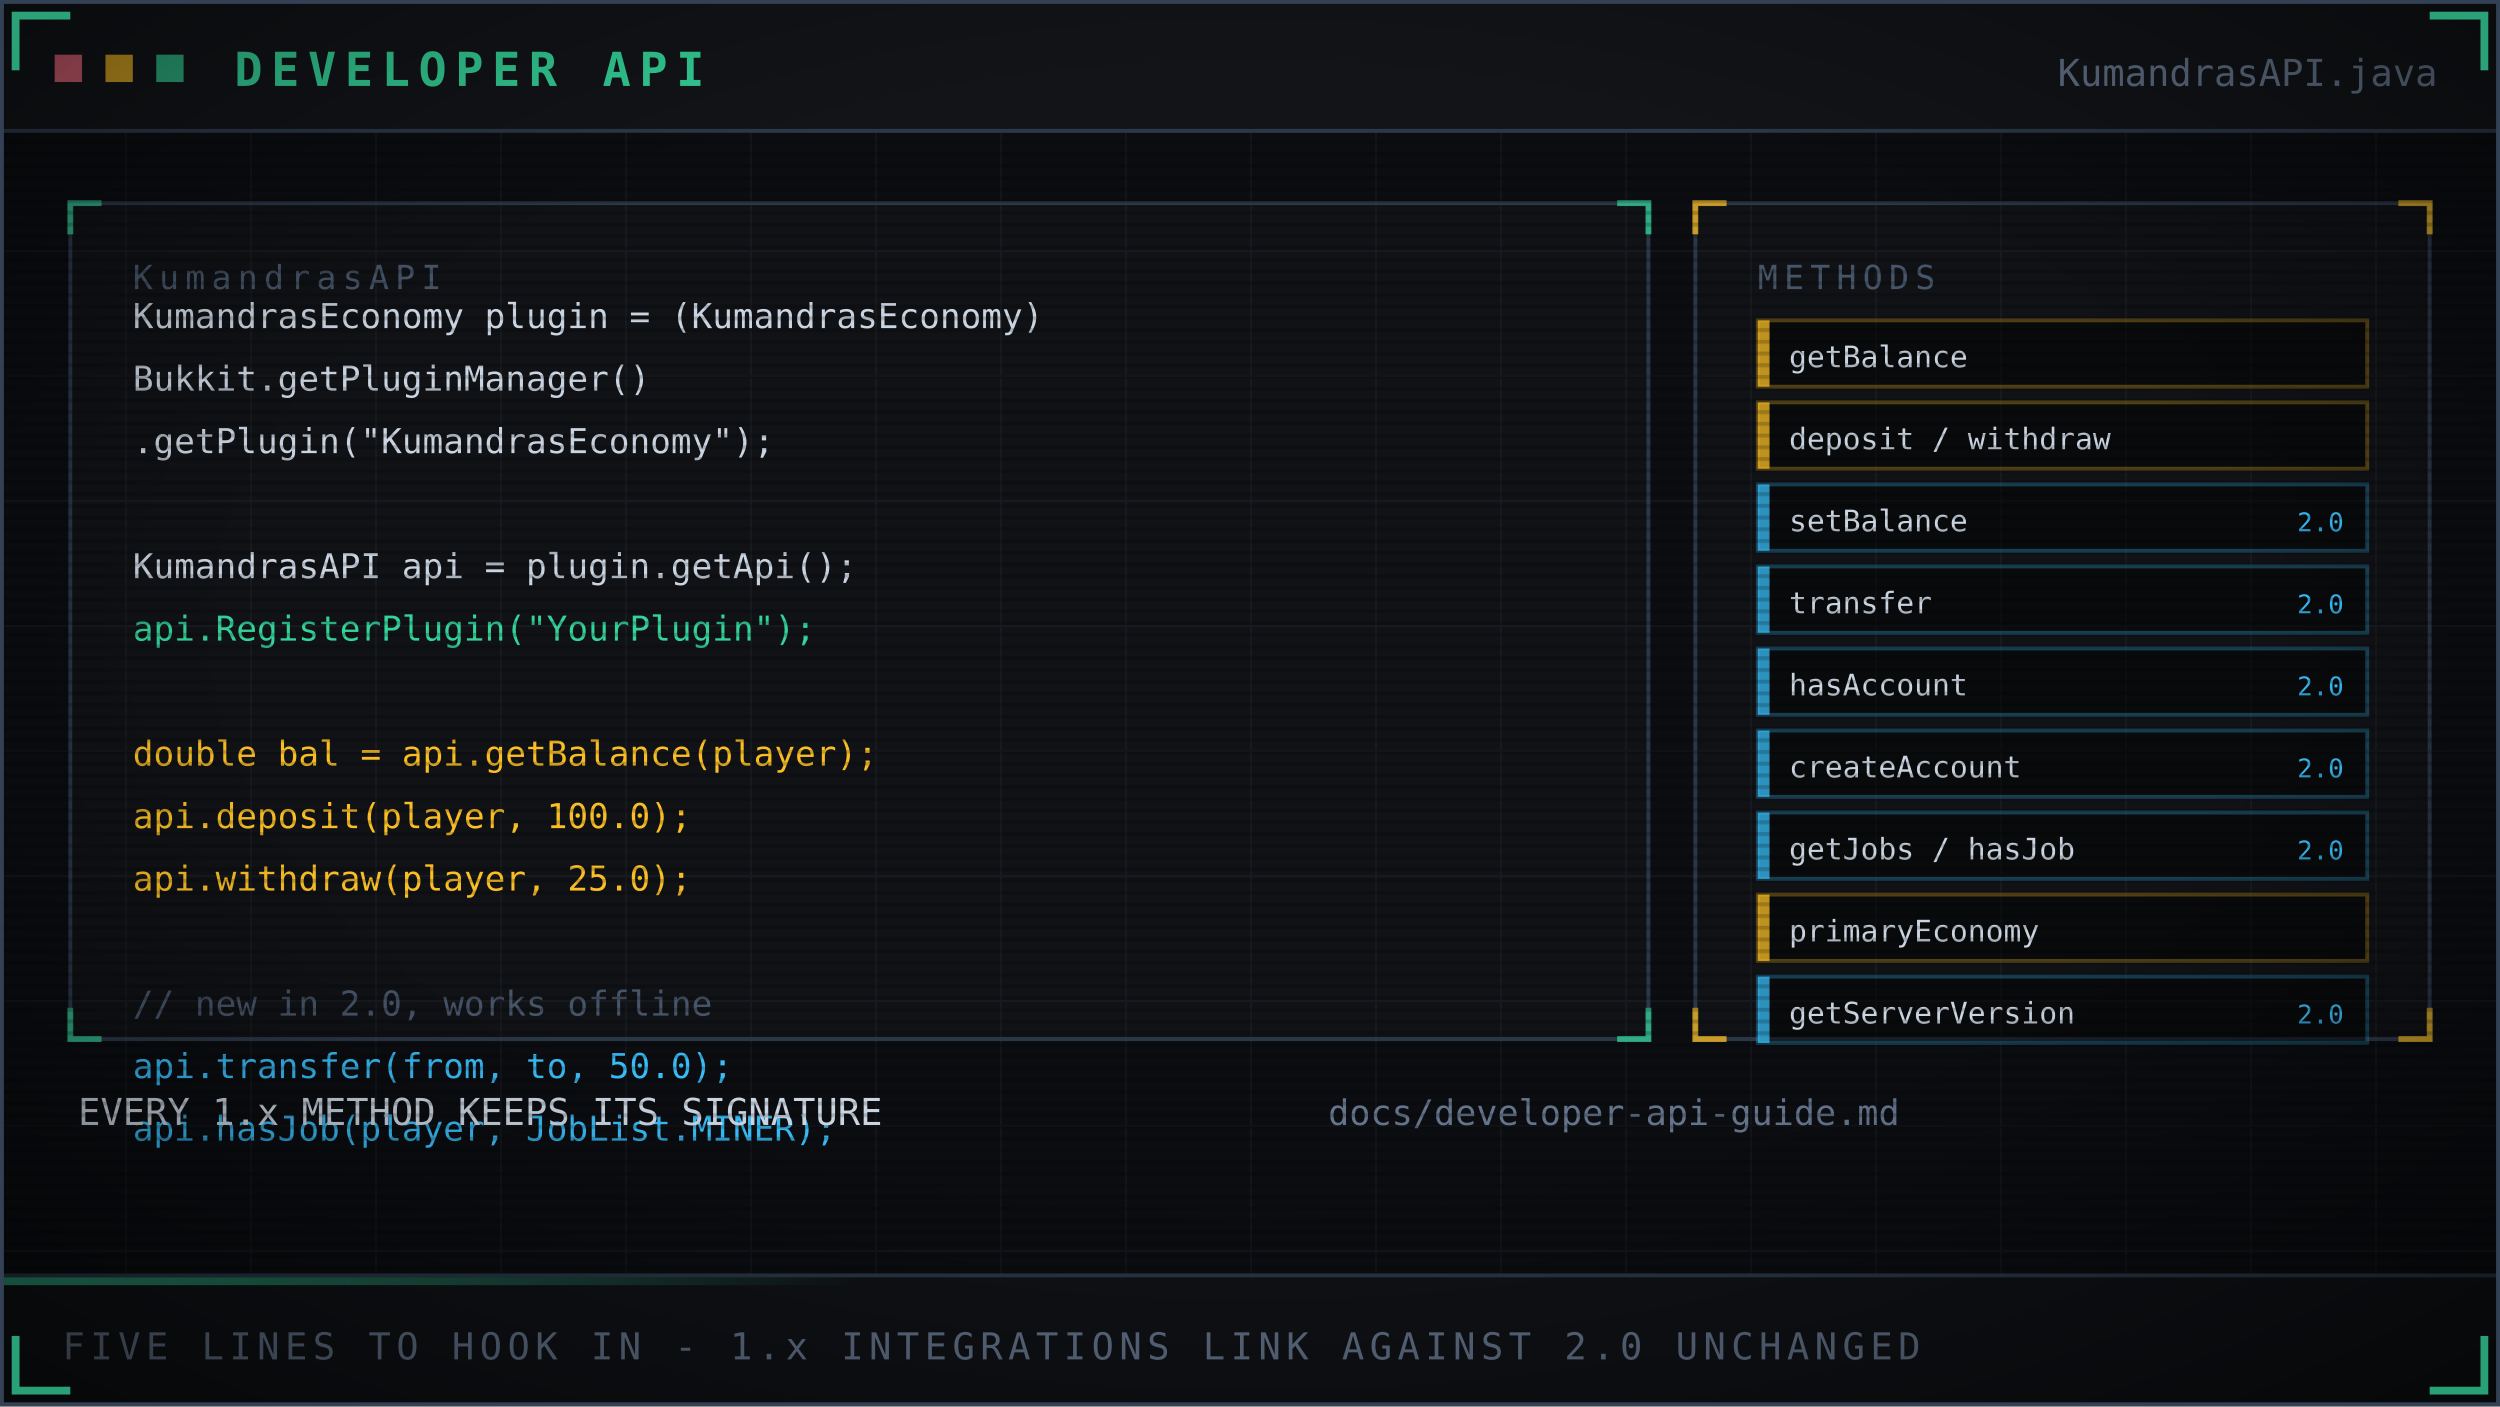
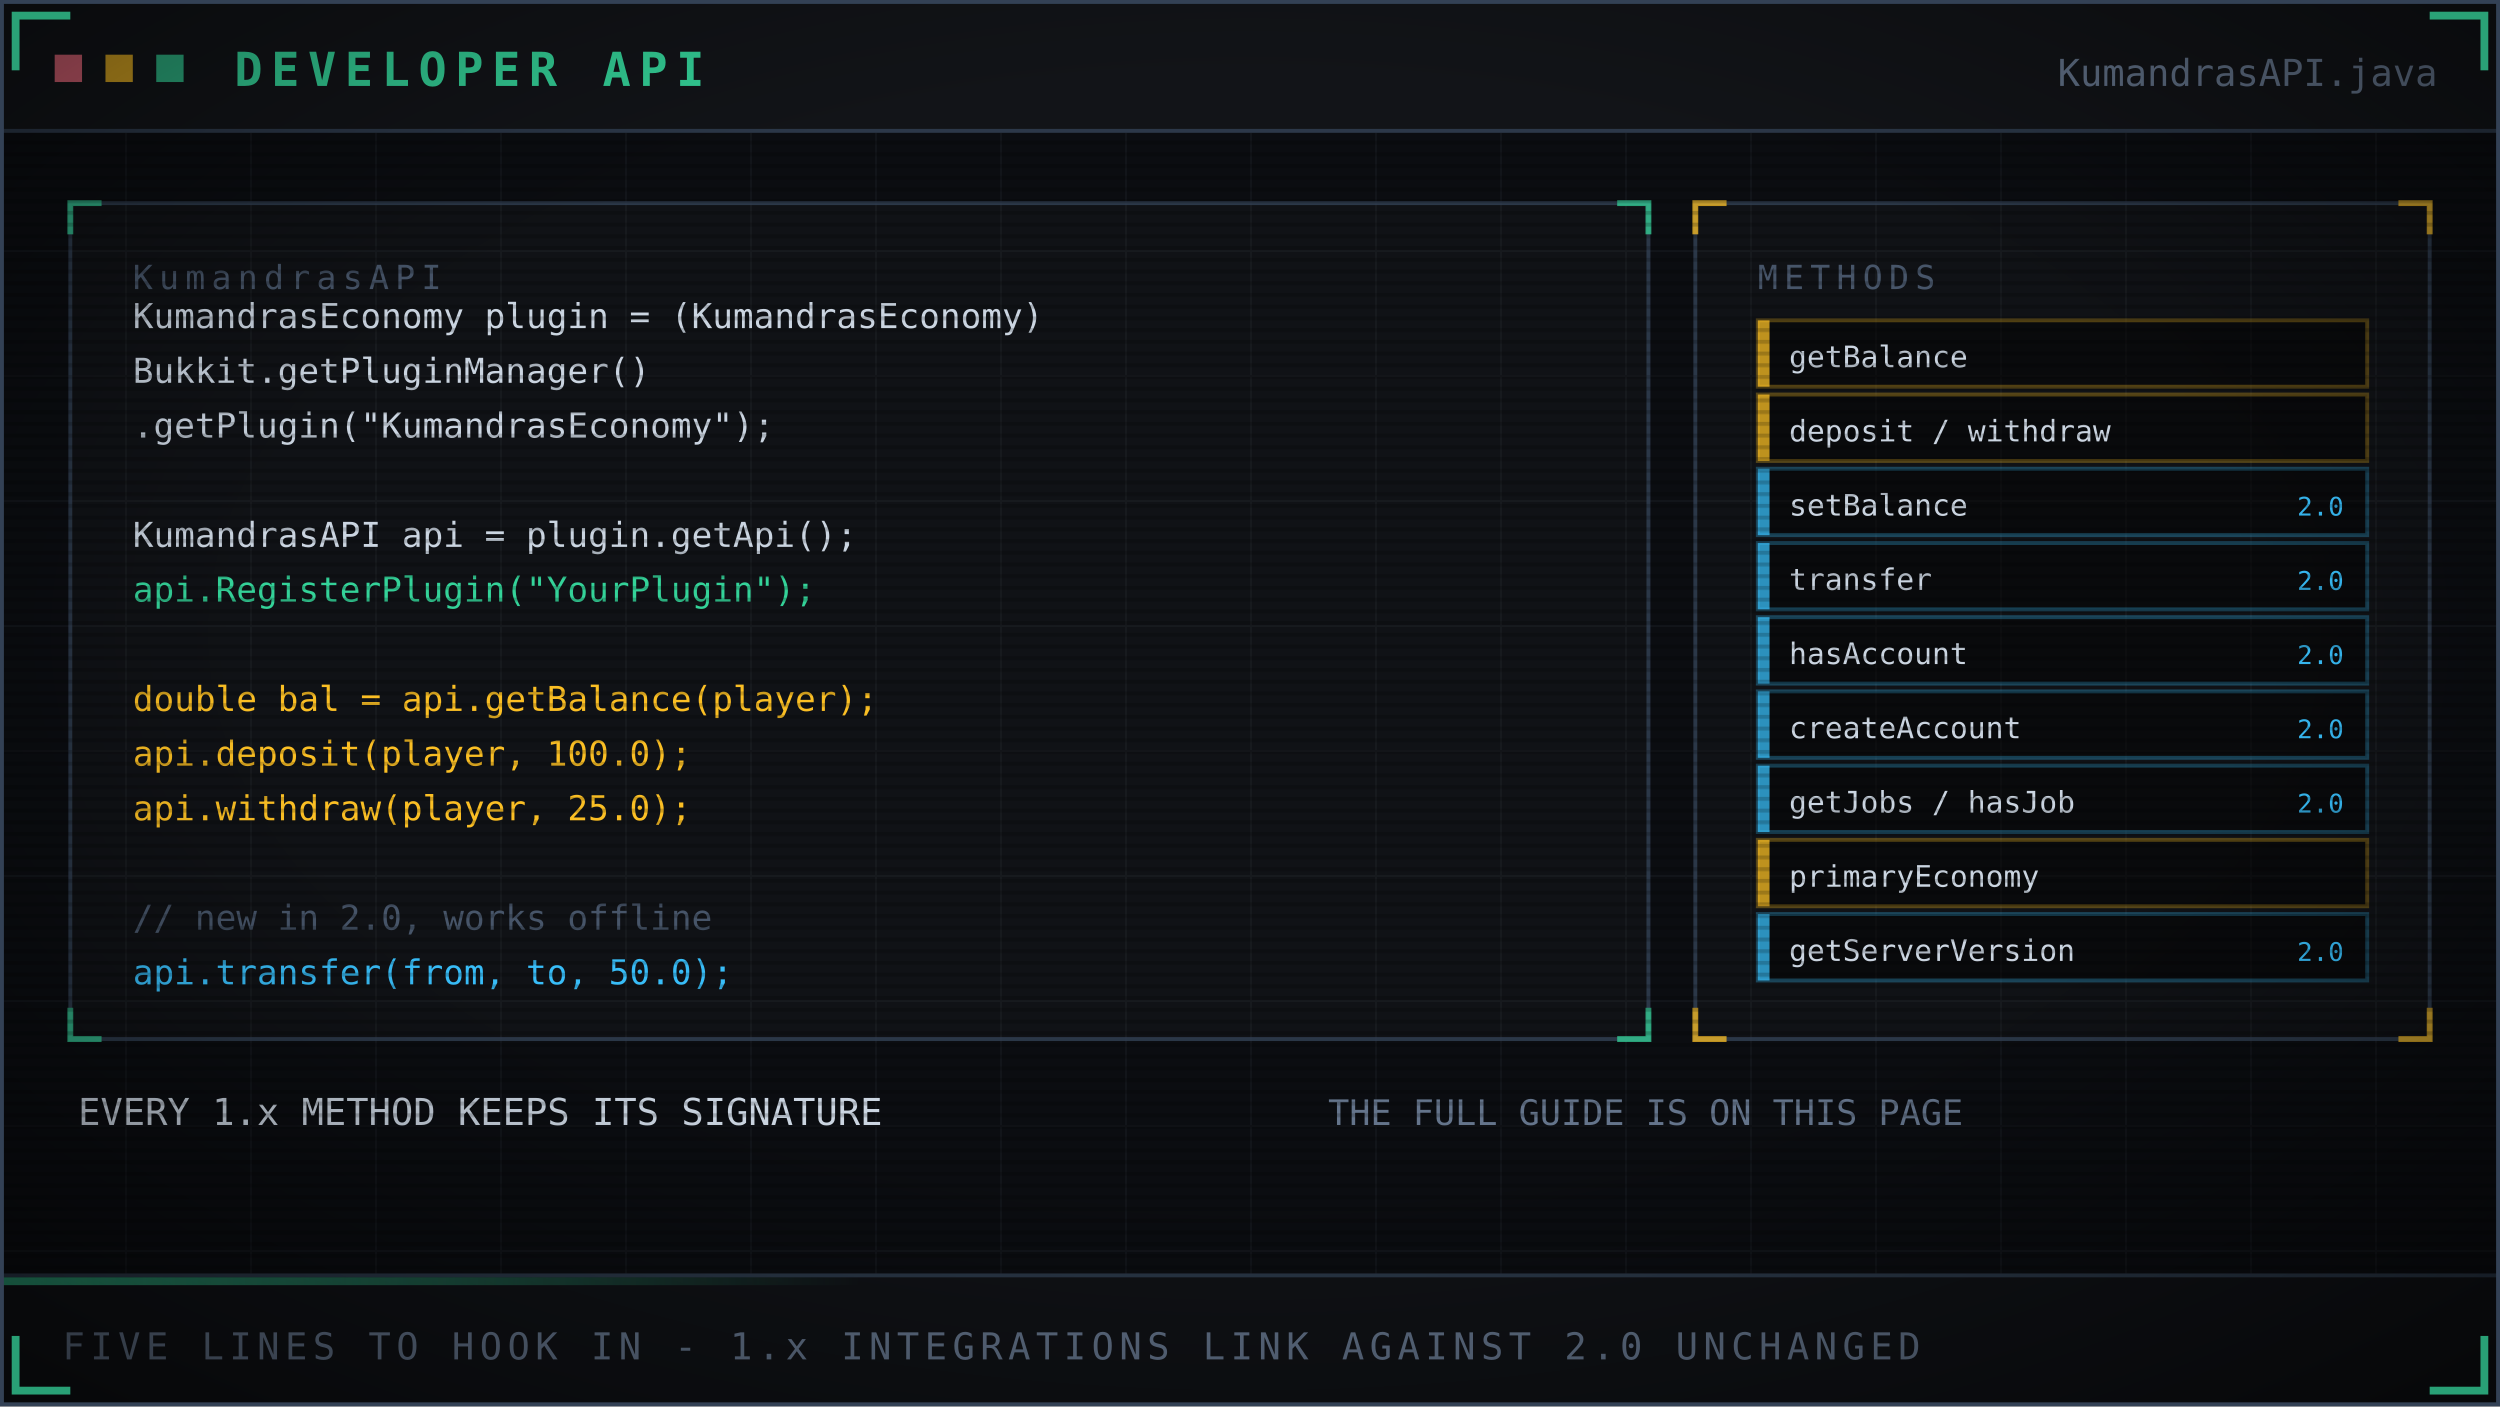
<svg xmlns="http://www.w3.org/2000/svg" viewBox="0 0 640 360" width="640" height="360" role="img" aria-label="DEVELOPER API">
  <defs>
    <pattern id="grid" width="32" height="32" patternUnits="userSpaceOnUse">
      <path d="M32 0H0V32" fill="none" stroke="#94a3b8" stroke-opacity="0.055" />
    </pattern>
    <pattern id="scan" width="3" height="3" patternUnits="userSpaceOnUse">
      <rect width="3" height="1" fill="#000" fill-opacity="0.18" />
    </pattern>
    <radialGradient id="vig" cx="50%" cy="45%" r="72%">
      <stop offset="55%" stop-color="#000" stop-opacity="0" />
      <stop offset="100%" stop-color="#000" stop-opacity="0.55" />
    </radialGradient>
    <linearGradient id="rule" x1="0" y1="0" x2="1" y2="0">
      <stop offset="0%" stop-color="#34d399" stop-opacity="0.7" />
      <stop offset="100%" stop-color="#34d399" stop-opacity="0" />
    </linearGradient>
  </defs>
  <rect x="0" y="0" width="640" height="360" fill="#0b0d11" fill-opacity="1" />
  <rect x="0" y="34" width="640" height="292" fill="url(#grid)" fill-opacity="1" />
  <rect x="0" y="0" width="640" height="34" fill="rgba(255,255,255,0.03)" fill-opacity="1" />
  <rect x="0" y="33" width="640" height="1" fill="#334155" fill-opacity="0.8" />
  <rect x="14" y="14" width="7" height="7" fill="#fb7185" fill-opacity="0.8" />
  <rect x="27" y="14" width="7" height="7" fill="#fbbf24" fill-opacity="0.8" />
  <rect x="40" y="14" width="7" height="7" fill="#34d399" fill-opacity="0.8" />
  <text x="60" y="22" font-family="ui-monospace,'Cascadia Mono',Consolas,'DejaVu Sans Mono',monospace" font-size="12" font-weight="700" fill="#34d399" fill-opacity="1" text-anchor="start" letter-spacing="2.2">DEVELOPER API</text>
  <text x="624" y="22" font-family="ui-monospace,'Cascadia Mono',Consolas,'DejaVu Sans Mono',monospace" font-size="9.5" font-weight="400" fill="#64748b" fill-opacity="1" text-anchor="end">KumandrasAPI.java</text>
  <rect x="18" y="52" width="404" height="214" fill="rgba(255,255,255,0.02)" fill-opacity="1" stroke="#334155" stroke-opacity="0.8" stroke-width="1" />
  <path d="M18 60V52H26" fill="none" stroke="#34d399" stroke-width="1.5" stroke-opacity="0.75" />
  <path d="M414 52H422V60" fill="none" stroke="#34d399" stroke-width="1.5" stroke-opacity="0.75" />
  <path d="M18 258V266H26" fill="none" stroke="#34d399" stroke-width="1.5" stroke-opacity="0.75" />
  <path d="M414 266H422V258" fill="none" stroke="#34d399" stroke-width="1.5" stroke-opacity="0.75" />
  <text x="34" y="74" font-family="ui-monospace,'Cascadia Mono',Consolas,'DejaVu Sans Mono',monospace" font-size="8.5" font-weight="400" fill="#475569" fill-opacity="1" text-anchor="start" letter-spacing="1.6">KumandrasAPI</text>
  <text x="34" y="84" font-family="ui-monospace,'Cascadia Mono',Consolas,'DejaVu Sans Mono',monospace" font-size="8.8" font-weight="400" fill="#cbd5e1" fill-opacity="1" text-anchor="start">KumandrasEconomy plugin = (KumandrasEconomy)</text>
-   <text x="34" y="100" font-family="ui-monospace,'Cascadia Mono',Consolas,'DejaVu Sans Mono',monospace" font-size="8.8" font-weight="400" fill="#cbd5e1" fill-opacity="1" text-anchor="start">    Bukkit.getPluginManager()</text>
-   <text x="34" y="116" font-family="ui-monospace,'Cascadia Mono',Consolas,'DejaVu Sans Mono',monospace" font-size="8.8" font-weight="400" fill="#cbd5e1" fill-opacity="1" text-anchor="start">          .getPlugin("KumandrasEconomy");</text>
-   <text x="34" y="132" font-family="ui-monospace,'Cascadia Mono',Consolas,'DejaVu Sans Mono',monospace" font-size="8.8" font-weight="400" fill="#cbd5e1" fill-opacity="1" text-anchor="start" />
-   <text x="34" y="148" font-family="ui-monospace,'Cascadia Mono',Consolas,'DejaVu Sans Mono',monospace" font-size="8.8" font-weight="400" fill="#cbd5e1" fill-opacity="1" text-anchor="start">KumandrasAPI api = plugin.getApi();</text>
-   <text x="34" y="164" font-family="ui-monospace,'Cascadia Mono',Consolas,'DejaVu Sans Mono',monospace" font-size="8.8" font-weight="400" fill="#34d399" fill-opacity="1" text-anchor="start">api.RegisterPlugin("YourPlugin");</text>
-   <text x="34" y="180" font-family="ui-monospace,'Cascadia Mono',Consolas,'DejaVu Sans Mono',monospace" font-size="8.8" font-weight="400" fill="#cbd5e1" fill-opacity="1" text-anchor="start" />
-   <text x="34" y="196" font-family="ui-monospace,'Cascadia Mono',Consolas,'DejaVu Sans Mono',monospace" font-size="8.8" font-weight="400" fill="#fbbf24" fill-opacity="1" text-anchor="start">double bal = api.getBalance(player);</text>
-   <text x="34" y="212" font-family="ui-monospace,'Cascadia Mono',Consolas,'DejaVu Sans Mono',monospace" font-size="8.8" font-weight="400" fill="#fbbf24" fill-opacity="1" text-anchor="start">api.deposit(player, 100.0);</text>
-   <text x="34" y="228" font-family="ui-monospace,'Cascadia Mono',Consolas,'DejaVu Sans Mono',monospace" font-size="8.8" font-weight="400" fill="#fbbf24" fill-opacity="1" text-anchor="start">api.withdraw(player, 25.0);</text>
-   <text x="34" y="244" font-family="ui-monospace,'Cascadia Mono',Consolas,'DejaVu Sans Mono',monospace" font-size="8.8" font-weight="400" fill="#cbd5e1" fill-opacity="1" text-anchor="start" />
-   <text x="34" y="260" font-family="ui-monospace,'Cascadia Mono',Consolas,'DejaVu Sans Mono',monospace" font-size="8.8" font-weight="400" fill="#475569" fill-opacity="1" text-anchor="start">// new in 2.0, works offline</text>
-   <text x="34" y="276" font-family="ui-monospace,'Cascadia Mono',Consolas,'DejaVu Sans Mono',monospace" font-size="8.8" font-weight="400" fill="#38bdf8" fill-opacity="1" text-anchor="start">api.transfer(from, to, 50.0);</text>
-   <text x="34" y="292" font-family="ui-monospace,'Cascadia Mono',Consolas,'DejaVu Sans Mono',monospace" font-size="8.8" font-weight="400" fill="#38bdf8" fill-opacity="1" text-anchor="start">api.hasJob(player, JobList.MINER);</text>
+   <text x="34" y="98" font-family="ui-monospace,'Cascadia Mono',Consolas,'DejaVu Sans Mono',monospace" font-size="8.8" font-weight="400" fill="#cbd5e1" fill-opacity="1" text-anchor="start">    Bukkit.getPluginManager()</text>
+   <text x="34" y="112" font-family="ui-monospace,'Cascadia Mono',Consolas,'DejaVu Sans Mono',monospace" font-size="8.8" font-weight="400" fill="#cbd5e1" fill-opacity="1" text-anchor="start">          .getPlugin("KumandrasEconomy");</text>
+   <text x="34" y="126" font-family="ui-monospace,'Cascadia Mono',Consolas,'DejaVu Sans Mono',monospace" font-size="8.8" font-weight="400" fill="#cbd5e1" fill-opacity="1" text-anchor="start" />
+   <text x="34" y="140" font-family="ui-monospace,'Cascadia Mono',Consolas,'DejaVu Sans Mono',monospace" font-size="8.8" font-weight="400" fill="#cbd5e1" fill-opacity="1" text-anchor="start">KumandrasAPI api = plugin.getApi();</text>
+   <text x="34" y="154" font-family="ui-monospace,'Cascadia Mono',Consolas,'DejaVu Sans Mono',monospace" font-size="8.8" font-weight="400" fill="#34d399" fill-opacity="1" text-anchor="start">api.RegisterPlugin("YourPlugin");</text>
+   <text x="34" y="168" font-family="ui-monospace,'Cascadia Mono',Consolas,'DejaVu Sans Mono',monospace" font-size="8.8" font-weight="400" fill="#cbd5e1" fill-opacity="1" text-anchor="start" />
+   <text x="34" y="182" font-family="ui-monospace,'Cascadia Mono',Consolas,'DejaVu Sans Mono',monospace" font-size="8.8" font-weight="400" fill="#fbbf24" fill-opacity="1" text-anchor="start">double bal = api.getBalance(player);</text>
+   <text x="34" y="196" font-family="ui-monospace,'Cascadia Mono',Consolas,'DejaVu Sans Mono',monospace" font-size="8.8" font-weight="400" fill="#fbbf24" fill-opacity="1" text-anchor="start">api.deposit(player, 100.0);</text>
+   <text x="34" y="210" font-family="ui-monospace,'Cascadia Mono',Consolas,'DejaVu Sans Mono',monospace" font-size="8.8" font-weight="400" fill="#fbbf24" fill-opacity="1" text-anchor="start">api.withdraw(player, 25.0);</text>
+   <text x="34" y="224" font-family="ui-monospace,'Cascadia Mono',Consolas,'DejaVu Sans Mono',monospace" font-size="8.8" font-weight="400" fill="#cbd5e1" fill-opacity="1" text-anchor="start" />
+   <text x="34" y="238" font-family="ui-monospace,'Cascadia Mono',Consolas,'DejaVu Sans Mono',monospace" font-size="8.8" font-weight="400" fill="#475569" fill-opacity="1" text-anchor="start">// new in 2.0, works offline</text>
+   <text x="34" y="252" font-family="ui-monospace,'Cascadia Mono',Consolas,'DejaVu Sans Mono',monospace" font-size="8.8" font-weight="400" fill="#38bdf8" fill-opacity="1" text-anchor="start">api.transfer(from, to, 50.0);</text>
  <rect x="434" y="52" width="188" height="214" fill="rgba(255,255,255,0.02)" fill-opacity="1" stroke="#334155" stroke-opacity="0.8" stroke-width="1" />
  <path d="M434 60V52H442" fill="none" stroke="#fbbf24" stroke-width="1.5" stroke-opacity="0.75" />
  <path d="M614 52H622V60" fill="none" stroke="#fbbf24" stroke-width="1.5" stroke-opacity="0.75" />
  <path d="M434 258V266H442" fill="none" stroke="#fbbf24" stroke-width="1.5" stroke-opacity="0.75" />
  <path d="M614 266H622V258" fill="none" stroke="#fbbf24" stroke-width="1.5" stroke-opacity="0.75" />
  <text x="450" y="74" font-family="ui-monospace,'Cascadia Mono',Consolas,'DejaVu Sans Mono',monospace" font-size="8.5" font-weight="400" fill="#475569" fill-opacity="1" text-anchor="start" letter-spacing="1.6">METHODS</text>
  <rect x="450" y="82" width="156" height="17" fill="rgba(0,0,0,0.45)" fill-opacity="1" stroke="#fbbf24" stroke-opacity="0.3" stroke-width="1" />
  <rect x="450" y="82" width="3" height="17" fill="#fbbf24" fill-opacity="0.75" />
  <text x="458" y="94" font-family="ui-monospace,'Cascadia Mono',Consolas,'DejaVu Sans Mono',monospace" font-size="7.6" font-weight="400" fill="#cbd5e1" fill-opacity="1" text-anchor="start">getBalance</text>
-   <rect x="450" y="103" width="156" height="17" fill="rgba(0,0,0,0.45)" fill-opacity="1" stroke="#fbbf24" stroke-opacity="0.3" stroke-width="1" />
-   <rect x="450" y="103" width="3" height="17" fill="#fbbf24" fill-opacity="0.75" />
-   <text x="458" y="115" font-family="ui-monospace,'Cascadia Mono',Consolas,'DejaVu Sans Mono',monospace" font-size="7.6" font-weight="400" fill="#cbd5e1" fill-opacity="1" text-anchor="start">deposit / withdraw</text>
-   <rect x="450" y="124" width="156" height="17" fill="rgba(0,0,0,0.45)" fill-opacity="1" stroke="#38bdf8" stroke-opacity="0.3" stroke-width="1" />
-   <rect x="450" y="124" width="3" height="17" fill="#38bdf8" fill-opacity="0.75" />
-   <text x="458" y="136" font-family="ui-monospace,'Cascadia Mono',Consolas,'DejaVu Sans Mono',monospace" font-size="7.6" font-weight="400" fill="#cbd5e1" fill-opacity="1" text-anchor="start">setBalance</text>
-   <text x="600" y="136" font-family="ui-monospace,'Cascadia Mono',Consolas,'DejaVu Sans Mono',monospace" font-size="6.6" font-weight="400" fill="#38bdf8" fill-opacity="1" text-anchor="end">2.0</text>
-   <rect x="450" y="145" width="156" height="17" fill="rgba(0,0,0,0.45)" fill-opacity="1" stroke="#38bdf8" stroke-opacity="0.3" stroke-width="1" />
-   <rect x="450" y="145" width="3" height="17" fill="#38bdf8" fill-opacity="0.75" />
-   <text x="458" y="157" font-family="ui-monospace,'Cascadia Mono',Consolas,'DejaVu Sans Mono',monospace" font-size="7.6" font-weight="400" fill="#cbd5e1" fill-opacity="1" text-anchor="start">transfer</text>
-   <text x="600" y="157" font-family="ui-monospace,'Cascadia Mono',Consolas,'DejaVu Sans Mono',monospace" font-size="6.6" font-weight="400" fill="#38bdf8" fill-opacity="1" text-anchor="end">2.0</text>
-   <rect x="450" y="166" width="156" height="17" fill="rgba(0,0,0,0.45)" fill-opacity="1" stroke="#38bdf8" stroke-opacity="0.3" stroke-width="1" />
-   <rect x="450" y="166" width="3" height="17" fill="#38bdf8" fill-opacity="0.75" />
-   <text x="458" y="178" font-family="ui-monospace,'Cascadia Mono',Consolas,'DejaVu Sans Mono',monospace" font-size="7.6" font-weight="400" fill="#cbd5e1" fill-opacity="1" text-anchor="start">hasAccount</text>
-   <text x="600" y="178" font-family="ui-monospace,'Cascadia Mono',Consolas,'DejaVu Sans Mono',monospace" font-size="6.6" font-weight="400" fill="#38bdf8" fill-opacity="1" text-anchor="end">2.0</text>
-   <rect x="450" y="187" width="156" height="17" fill="rgba(0,0,0,0.45)" fill-opacity="1" stroke="#38bdf8" stroke-opacity="0.3" stroke-width="1" />
-   <rect x="450" y="187" width="3" height="17" fill="#38bdf8" fill-opacity="0.75" />
-   <text x="458" y="199" font-family="ui-monospace,'Cascadia Mono',Consolas,'DejaVu Sans Mono',monospace" font-size="7.6" font-weight="400" fill="#cbd5e1" fill-opacity="1" text-anchor="start">createAccount</text>
-   <text x="600" y="199" font-family="ui-monospace,'Cascadia Mono',Consolas,'DejaVu Sans Mono',monospace" font-size="6.6" font-weight="400" fill="#38bdf8" fill-opacity="1" text-anchor="end">2.0</text>
-   <rect x="450" y="208" width="156" height="17" fill="rgba(0,0,0,0.45)" fill-opacity="1" stroke="#38bdf8" stroke-opacity="0.3" stroke-width="1" />
-   <rect x="450" y="208" width="3" height="17" fill="#38bdf8" fill-opacity="0.75" />
-   <text x="458" y="220" font-family="ui-monospace,'Cascadia Mono',Consolas,'DejaVu Sans Mono',monospace" font-size="7.6" font-weight="400" fill="#cbd5e1" fill-opacity="1" text-anchor="start">getJobs / hasJob</text>
-   <text x="600" y="220" font-family="ui-monospace,'Cascadia Mono',Consolas,'DejaVu Sans Mono',monospace" font-size="6.6" font-weight="400" fill="#38bdf8" fill-opacity="1" text-anchor="end">2.0</text>
-   <rect x="450" y="229" width="156" height="17" fill="rgba(0,0,0,0.45)" fill-opacity="1" stroke="#fbbf24" stroke-opacity="0.3" stroke-width="1" />
-   <rect x="450" y="229" width="3" height="17" fill="#fbbf24" fill-opacity="0.75" />
-   <text x="458" y="241" font-family="ui-monospace,'Cascadia Mono',Consolas,'DejaVu Sans Mono',monospace" font-size="7.6" font-weight="400" fill="#cbd5e1" fill-opacity="1" text-anchor="start">primaryEconomy</text>
-   <rect x="450" y="250" width="156" height="17" fill="rgba(0,0,0,0.45)" fill-opacity="1" stroke="#38bdf8" stroke-opacity="0.3" stroke-width="1" />
-   <rect x="450" y="250" width="3" height="17" fill="#38bdf8" fill-opacity="0.75" />
-   <text x="458" y="262" font-family="ui-monospace,'Cascadia Mono',Consolas,'DejaVu Sans Mono',monospace" font-size="7.6" font-weight="400" fill="#cbd5e1" fill-opacity="1" text-anchor="start">getServerVersion</text>
-   <text x="600" y="262" font-family="ui-monospace,'Cascadia Mono',Consolas,'DejaVu Sans Mono',monospace" font-size="6.6" font-weight="400" fill="#38bdf8" fill-opacity="1" text-anchor="end">2.0</text>
+   <rect x="450" y="101" width="156" height="17" fill="rgba(0,0,0,0.45)" fill-opacity="1" stroke="#fbbf24" stroke-opacity="0.3" stroke-width="1" />
+   <rect x="450" y="101" width="3" height="17" fill="#fbbf24" fill-opacity="0.75" />
+   <text x="458" y="113" font-family="ui-monospace,'Cascadia Mono',Consolas,'DejaVu Sans Mono',monospace" font-size="7.6" font-weight="400" fill="#cbd5e1" fill-opacity="1" text-anchor="start">deposit / withdraw</text>
+   <rect x="450" y="120" width="156" height="17" fill="rgba(0,0,0,0.45)" fill-opacity="1" stroke="#38bdf8" stroke-opacity="0.3" stroke-width="1" />
+   <rect x="450" y="120" width="3" height="17" fill="#38bdf8" fill-opacity="0.75" />
+   <text x="458" y="132" font-family="ui-monospace,'Cascadia Mono',Consolas,'DejaVu Sans Mono',monospace" font-size="7.6" font-weight="400" fill="#cbd5e1" fill-opacity="1" text-anchor="start">setBalance</text>
+   <text x="600" y="132" font-family="ui-monospace,'Cascadia Mono',Consolas,'DejaVu Sans Mono',monospace" font-size="6.6" font-weight="400" fill="#38bdf8" fill-opacity="1" text-anchor="end">2.0</text>
+   <rect x="450" y="139" width="156" height="17" fill="rgba(0,0,0,0.45)" fill-opacity="1" stroke="#38bdf8" stroke-opacity="0.3" stroke-width="1" />
+   <rect x="450" y="139" width="3" height="17" fill="#38bdf8" fill-opacity="0.75" />
+   <text x="458" y="151" font-family="ui-monospace,'Cascadia Mono',Consolas,'DejaVu Sans Mono',monospace" font-size="7.6" font-weight="400" fill="#cbd5e1" fill-opacity="1" text-anchor="start">transfer</text>
+   <text x="600" y="151" font-family="ui-monospace,'Cascadia Mono',Consolas,'DejaVu Sans Mono',monospace" font-size="6.6" font-weight="400" fill="#38bdf8" fill-opacity="1" text-anchor="end">2.0</text>
+   <rect x="450" y="158" width="156" height="17" fill="rgba(0,0,0,0.45)" fill-opacity="1" stroke="#38bdf8" stroke-opacity="0.3" stroke-width="1" />
+   <rect x="450" y="158" width="3" height="17" fill="#38bdf8" fill-opacity="0.75" />
+   <text x="458" y="170" font-family="ui-monospace,'Cascadia Mono',Consolas,'DejaVu Sans Mono',monospace" font-size="7.6" font-weight="400" fill="#cbd5e1" fill-opacity="1" text-anchor="start">hasAccount</text>
+   <text x="600" y="170" font-family="ui-monospace,'Cascadia Mono',Consolas,'DejaVu Sans Mono',monospace" font-size="6.6" font-weight="400" fill="#38bdf8" fill-opacity="1" text-anchor="end">2.0</text>
+   <rect x="450" y="177" width="156" height="17" fill="rgba(0,0,0,0.45)" fill-opacity="1" stroke="#38bdf8" stroke-opacity="0.3" stroke-width="1" />
+   <rect x="450" y="177" width="3" height="17" fill="#38bdf8" fill-opacity="0.75" />
+   <text x="458" y="189" font-family="ui-monospace,'Cascadia Mono',Consolas,'DejaVu Sans Mono',monospace" font-size="7.6" font-weight="400" fill="#cbd5e1" fill-opacity="1" text-anchor="start">createAccount</text>
+   <text x="600" y="189" font-family="ui-monospace,'Cascadia Mono',Consolas,'DejaVu Sans Mono',monospace" font-size="6.6" font-weight="400" fill="#38bdf8" fill-opacity="1" text-anchor="end">2.0</text>
+   <rect x="450" y="196" width="156" height="17" fill="rgba(0,0,0,0.45)" fill-opacity="1" stroke="#38bdf8" stroke-opacity="0.3" stroke-width="1" />
+   <rect x="450" y="196" width="3" height="17" fill="#38bdf8" fill-opacity="0.75" />
+   <text x="458" y="208" font-family="ui-monospace,'Cascadia Mono',Consolas,'DejaVu Sans Mono',monospace" font-size="7.6" font-weight="400" fill="#cbd5e1" fill-opacity="1" text-anchor="start">getJobs / hasJob</text>
+   <text x="600" y="208" font-family="ui-monospace,'Cascadia Mono',Consolas,'DejaVu Sans Mono',monospace" font-size="6.6" font-weight="400" fill="#38bdf8" fill-opacity="1" text-anchor="end">2.0</text>
+   <rect x="450" y="215" width="156" height="17" fill="rgba(0,0,0,0.45)" fill-opacity="1" stroke="#fbbf24" stroke-opacity="0.3" stroke-width="1" />
+   <rect x="450" y="215" width="3" height="17" fill="#fbbf24" fill-opacity="0.75" />
+   <text x="458" y="227" font-family="ui-monospace,'Cascadia Mono',Consolas,'DejaVu Sans Mono',monospace" font-size="7.6" font-weight="400" fill="#cbd5e1" fill-opacity="1" text-anchor="start">primaryEconomy</text>
+   <rect x="450" y="234" width="156" height="17" fill="rgba(0,0,0,0.45)" fill-opacity="1" stroke="#38bdf8" stroke-opacity="0.3" stroke-width="1" />
+   <rect x="450" y="234" width="3" height="17" fill="#38bdf8" fill-opacity="0.75" />
+   <text x="458" y="246" font-family="ui-monospace,'Cascadia Mono',Consolas,'DejaVu Sans Mono',monospace" font-size="7.6" font-weight="400" fill="#cbd5e1" fill-opacity="1" text-anchor="start">getServerVersion</text>
+   <text x="600" y="246" font-family="ui-monospace,'Cascadia Mono',Consolas,'DejaVu Sans Mono',monospace" font-size="6.6" font-weight="400" fill="#38bdf8" fill-opacity="1" text-anchor="end">2.0</text>
  <text x="20" y="288" font-family="ui-monospace,'Cascadia Mono',Consolas,'DejaVu Sans Mono',monospace" font-size="9.5" font-weight="400" fill="#cbd5e1" fill-opacity="1" text-anchor="start">EVERY 1.x METHOD KEEPS ITS SIGNATURE</text>
-   <text x="340" y="288" font-family="ui-monospace,'Cascadia Mono',Consolas,'DejaVu Sans Mono',monospace" font-size="9" font-weight="400" fill="#64748b" fill-opacity="1" text-anchor="start">docs/developer-api-guide.md</text>
+   <text x="340" y="288" font-family="ui-monospace,'Cascadia Mono',Consolas,'DejaVu Sans Mono',monospace" font-size="9" font-weight="400" fill="#64748b" fill-opacity="1" text-anchor="start">THE FULL GUIDE IS ON THIS PAGE</text>
  <rect x="0" y="326" width="640" height="1" fill="#334155" fill-opacity="0.8" />
  <rect x="0" y="327" width="640" height="33" fill="rgba(255,255,255,0.02)" fill-opacity="1" />
  <rect x="0" y="327" width="220" height="2" fill="url(#rule)" fill-opacity="1" />
  <text x="16" y="348" font-family="ui-monospace,'Cascadia Mono',Consolas,'DejaVu Sans Mono',monospace" font-size="9.5" font-weight="400" fill="#64748b" fill-opacity="1" text-anchor="start" letter-spacing="1.4">FIVE LINES TO HOOK IN - 1.x INTEGRATIONS LINK AGAINST 2.0 UNCHANGED</text>
  <rect x="0" y="34" width="640" height="292" fill="url(#scan)" fill-opacity="1" />
  <rect x="0" y="0" width="640" height="360" fill="url(#vig)" fill-opacity="1" />
  <rect x="0.5" y="0.5" width="639" height="359" fill="none" fill-opacity="1" stroke="#334155" stroke-opacity="1" stroke-width="1" />
  <path d="M4 18V4H18" fill="none" stroke="#34d399" stroke-width="2" stroke-opacity="0.75" />
  <path d="M622 4H636V18" fill="none" stroke="#34d399" stroke-width="2" stroke-opacity="0.75" />
  <path d="M4 342V356H18" fill="none" stroke="#34d399" stroke-width="2" stroke-opacity="0.75" />
  <path d="M622 356H636V342" fill="none" stroke="#34d399" stroke-width="2" stroke-opacity="0.75" />
</svg>
